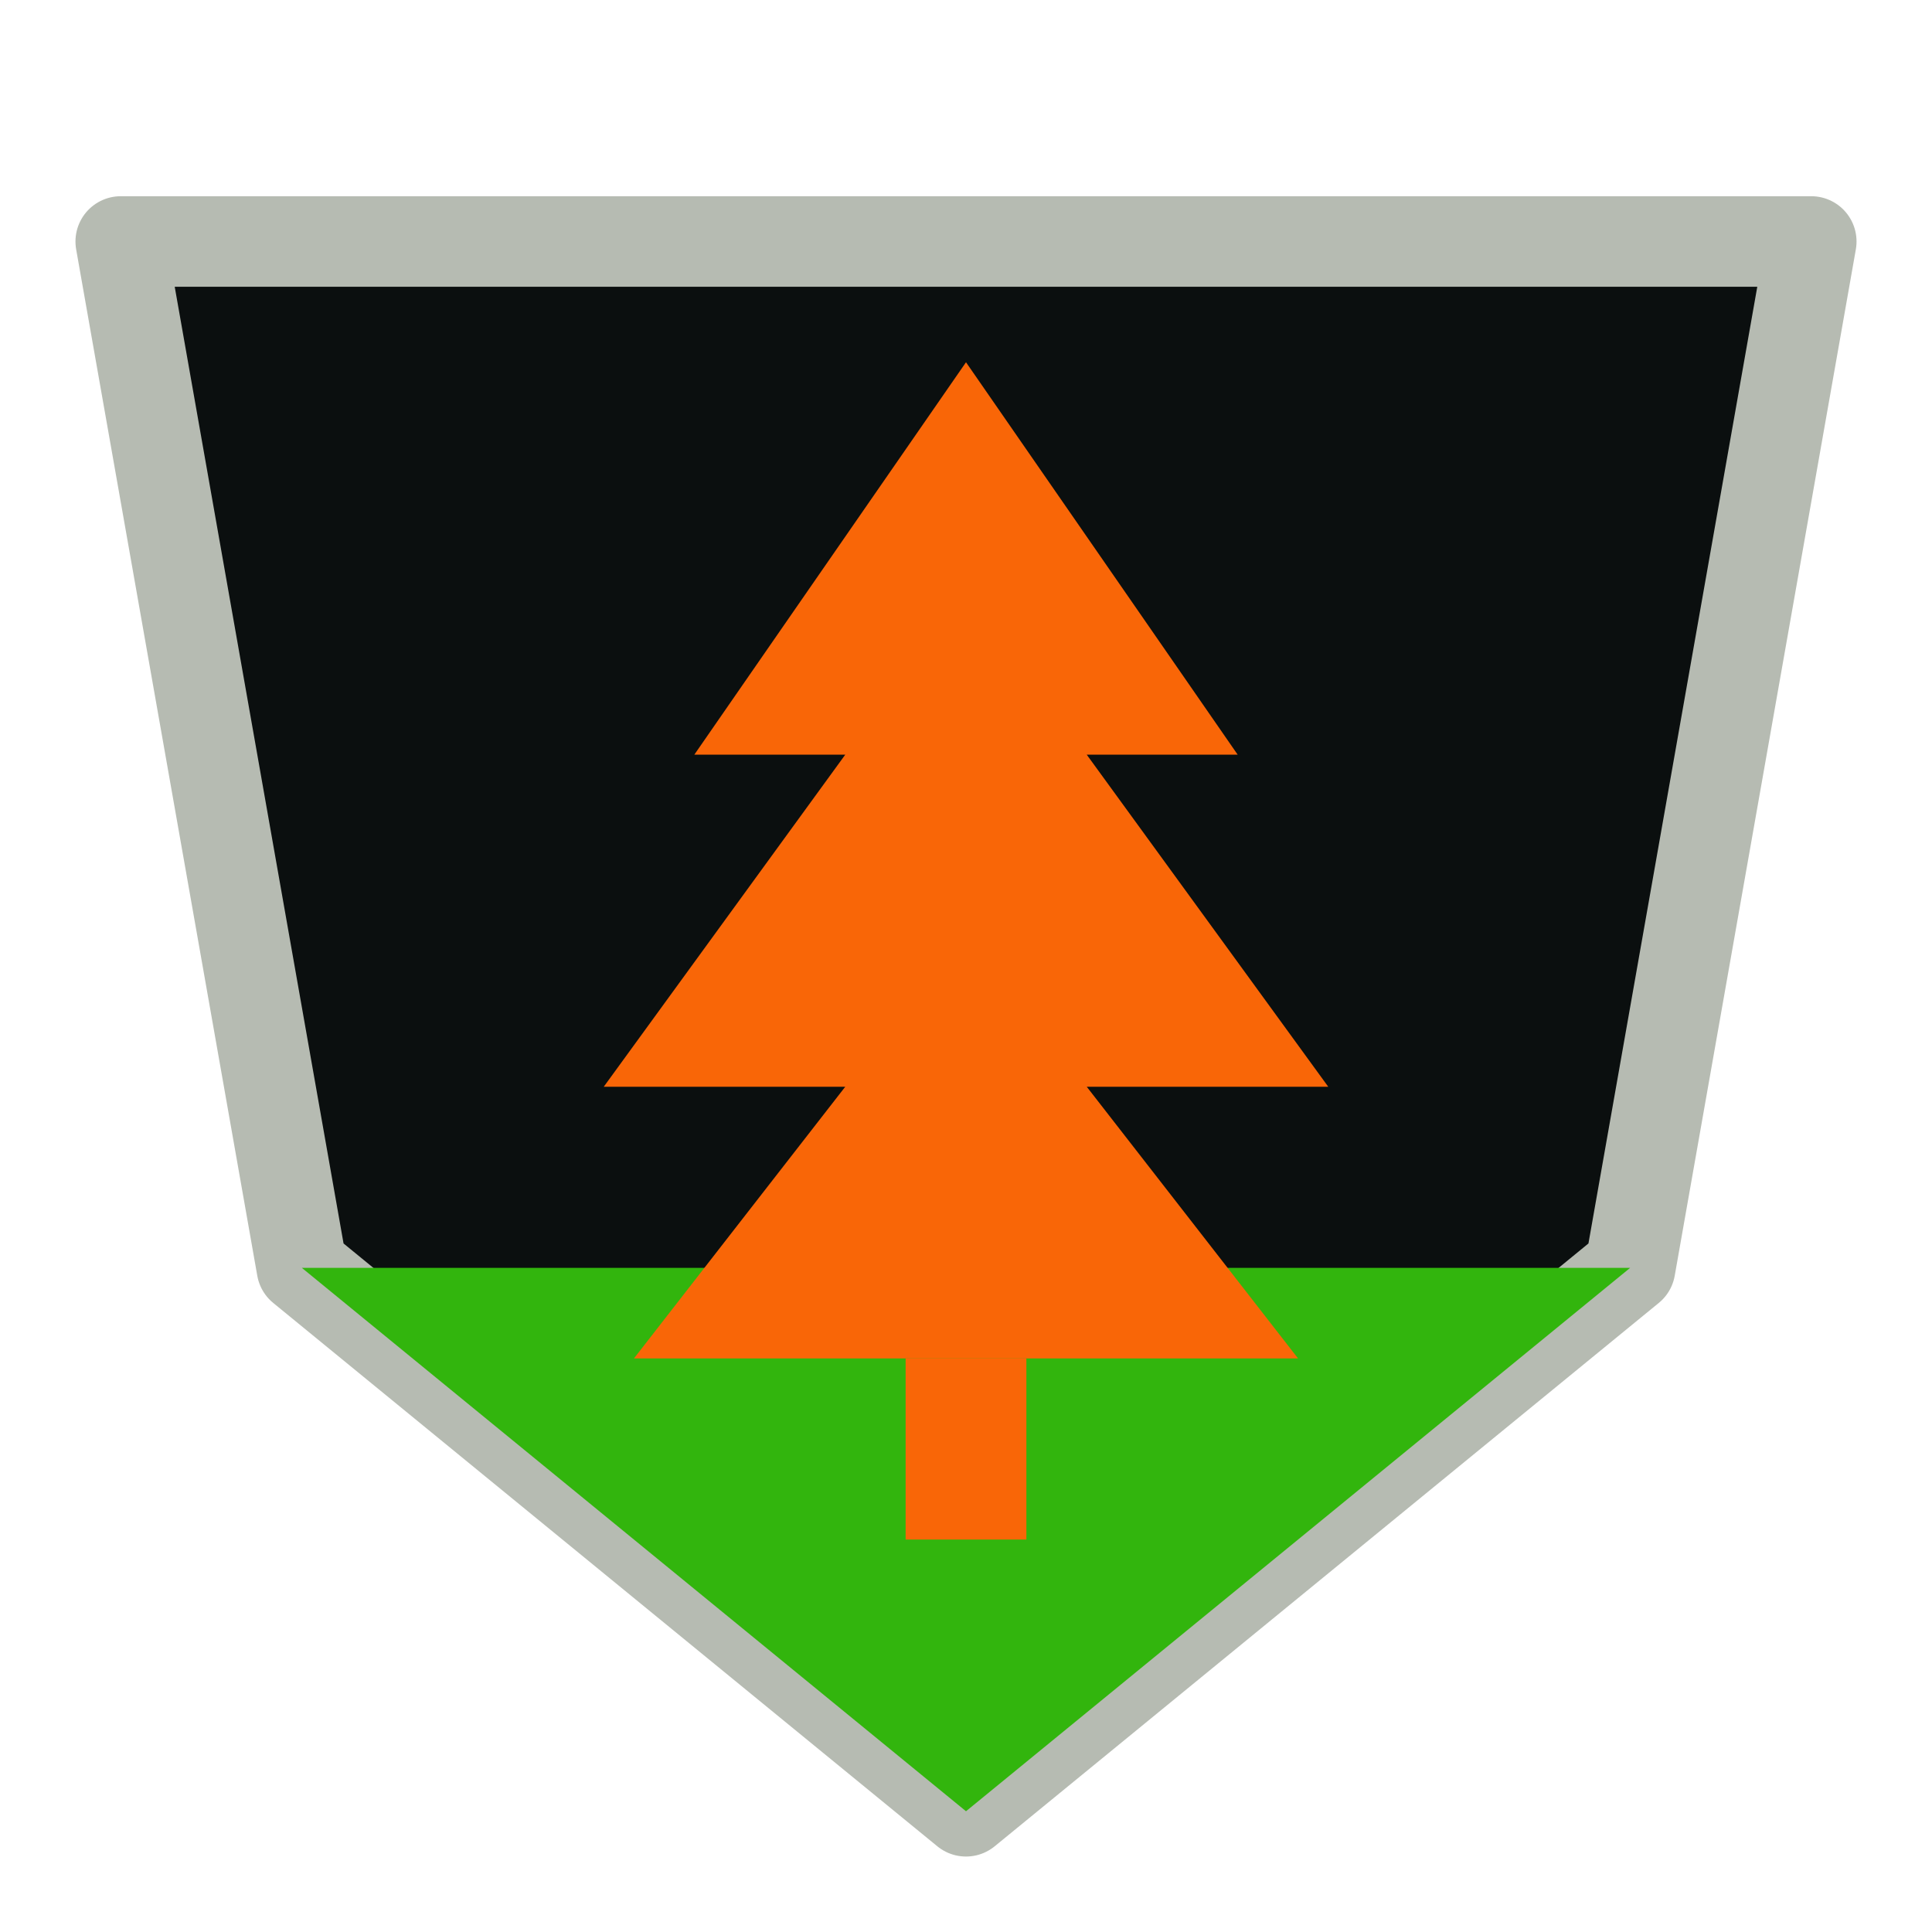
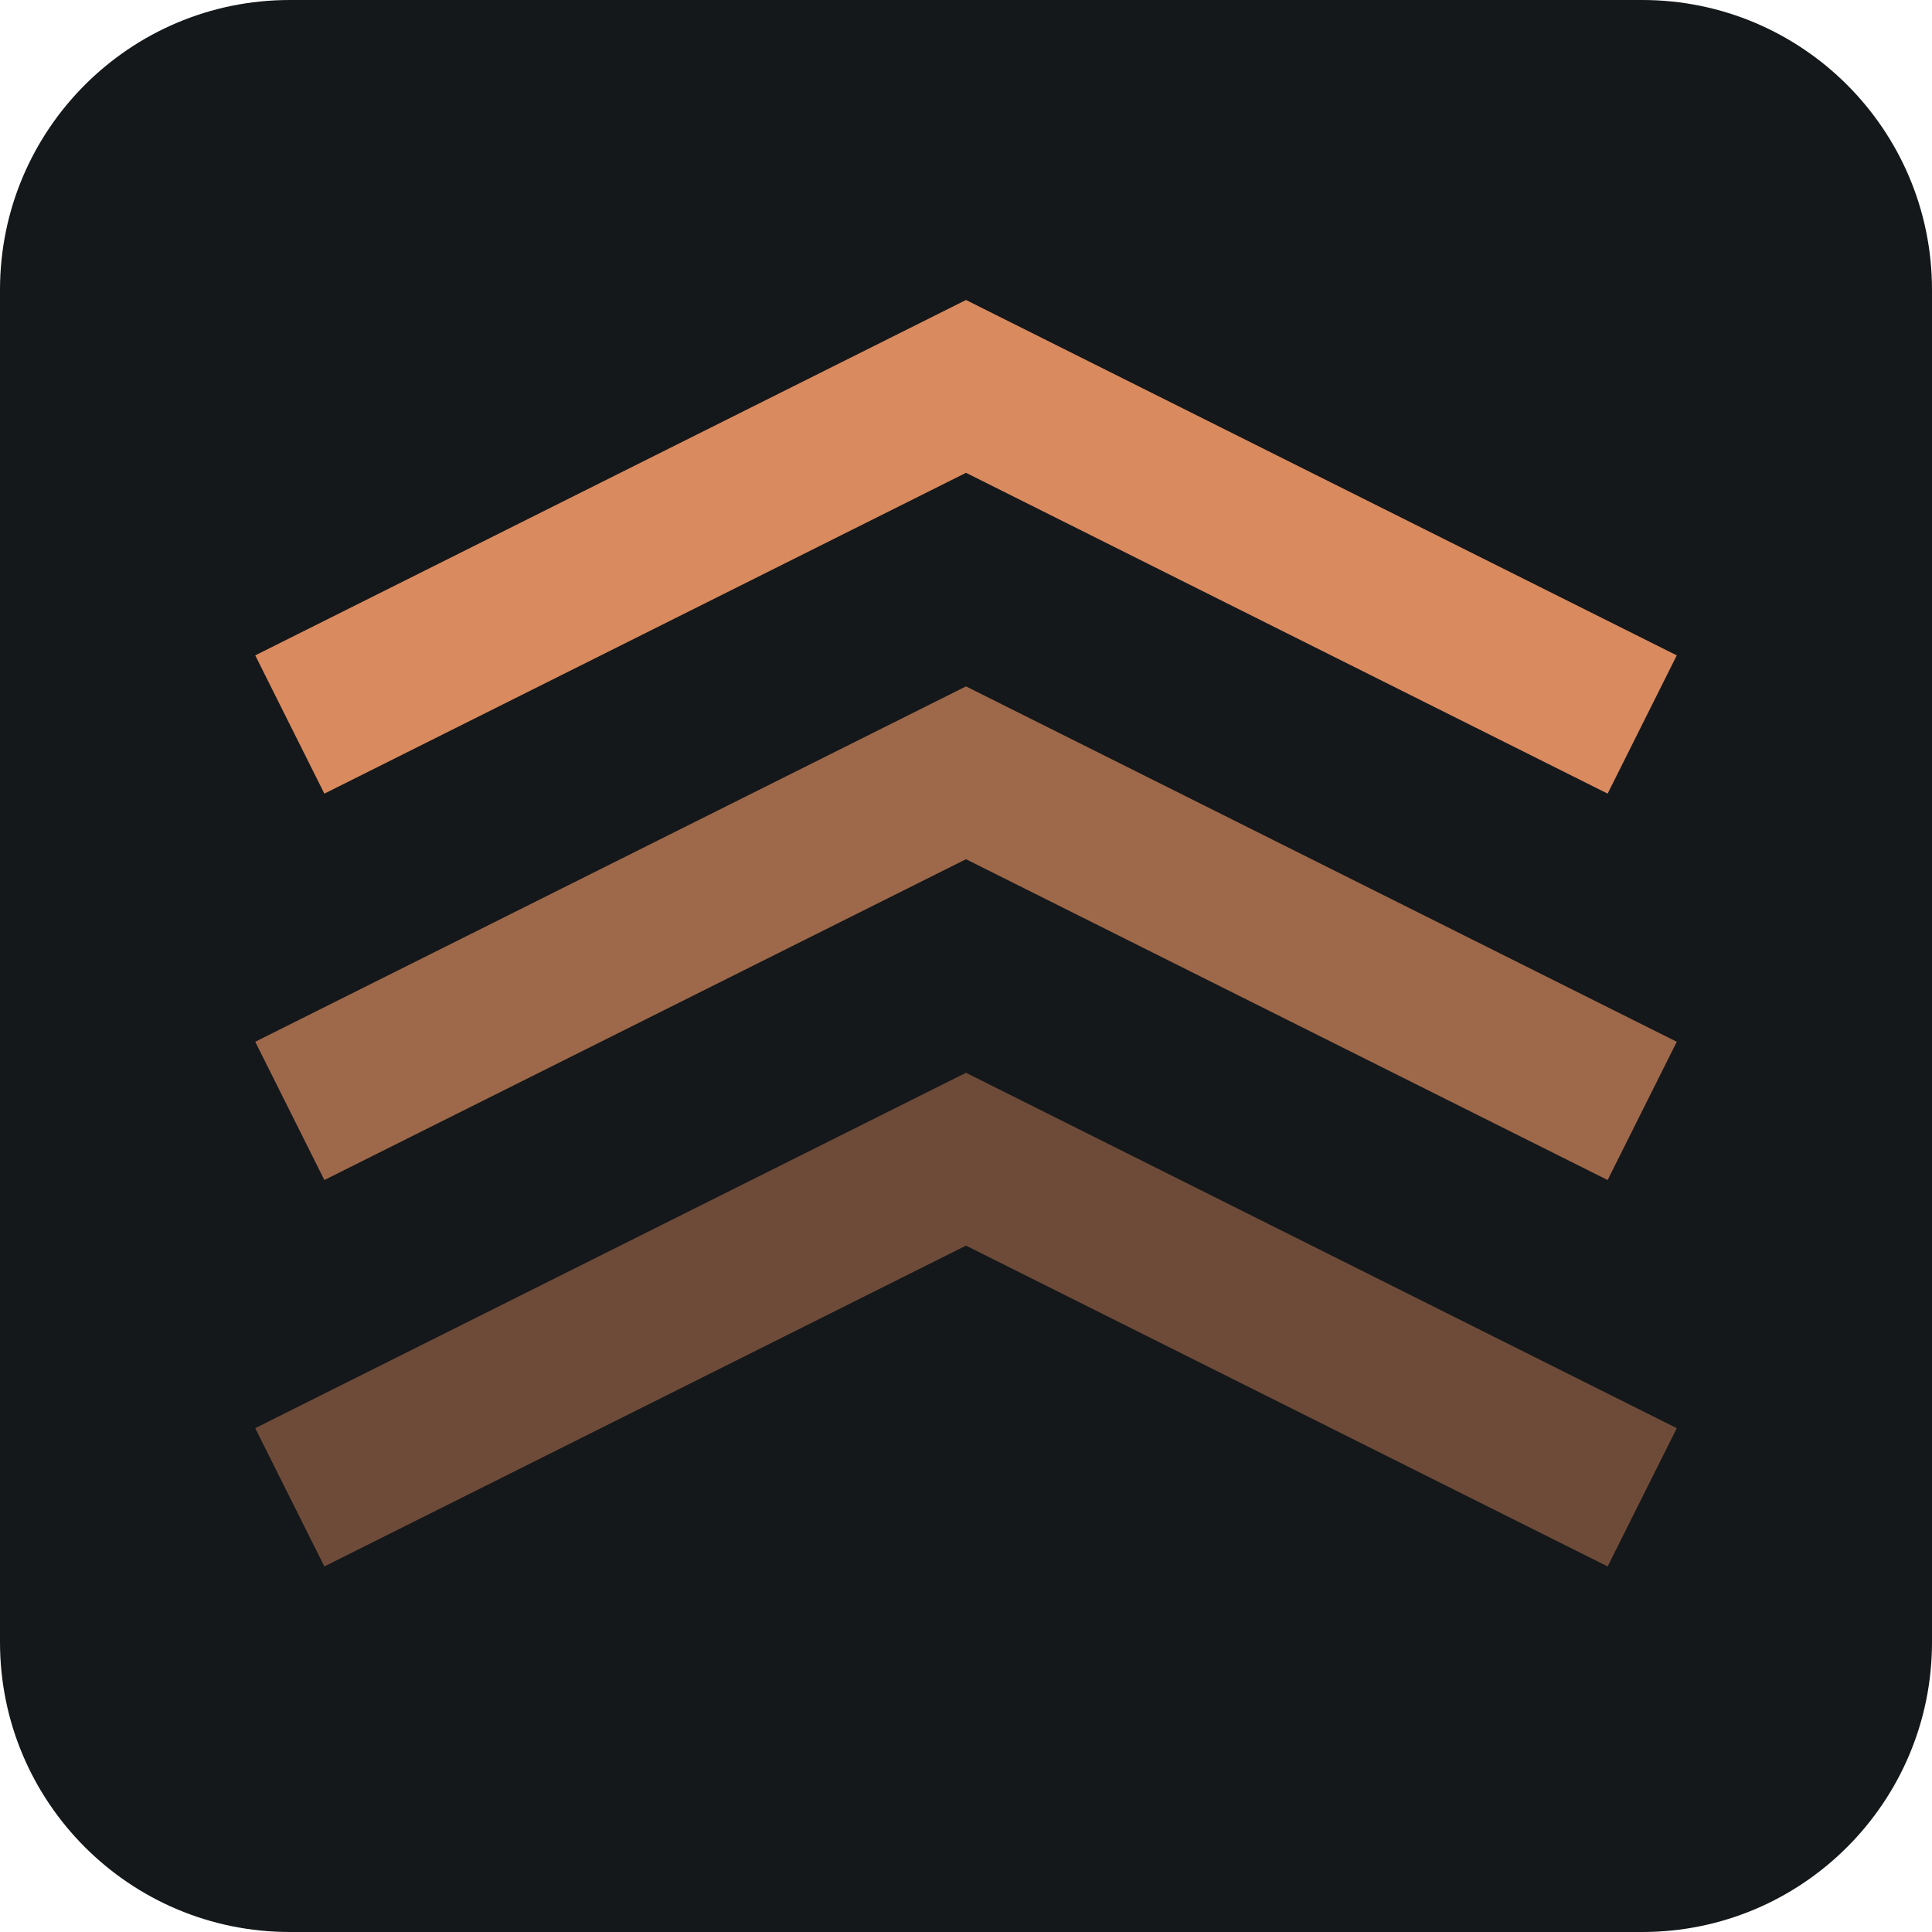
- <svg xmlns="http://www.w3.org/2000/svg" viewBox="0 0 64 64">
-   <path d="M4 8h56l-6 34L32 60 10 42z" fill="#0b0f0f" stroke="#b6bbb2" stroke-width="3" stroke-linejoin="round" />
-   <path d="M10 42h44L32 60z" fill="#32b50d" />
-   <path d="M32 12l-9 13h5l-8 11h8l-7 9h22l-7-9h8l-8-11h5z" fill="#f96607" />
-   <rect x="30" y="45" width="4" height="6" fill="#f96607" />
+ <svg xmlns="http://www.w3.org/2000/svg" viewBox="0 0 40 40">
+   <rect width="40" height="40" rx="6" fill="#15181a" />
+   <g fill="none" stroke="#d98a5f" stroke-width="3.2">
+     <path d="M6 15 20 8l14 7" />
+     <path d="M6 23 20 16l14 7" opacity=".7" />
+     <path d="M6 31 20 24l14 7" opacity=".45" />
+   </g>
</svg>
